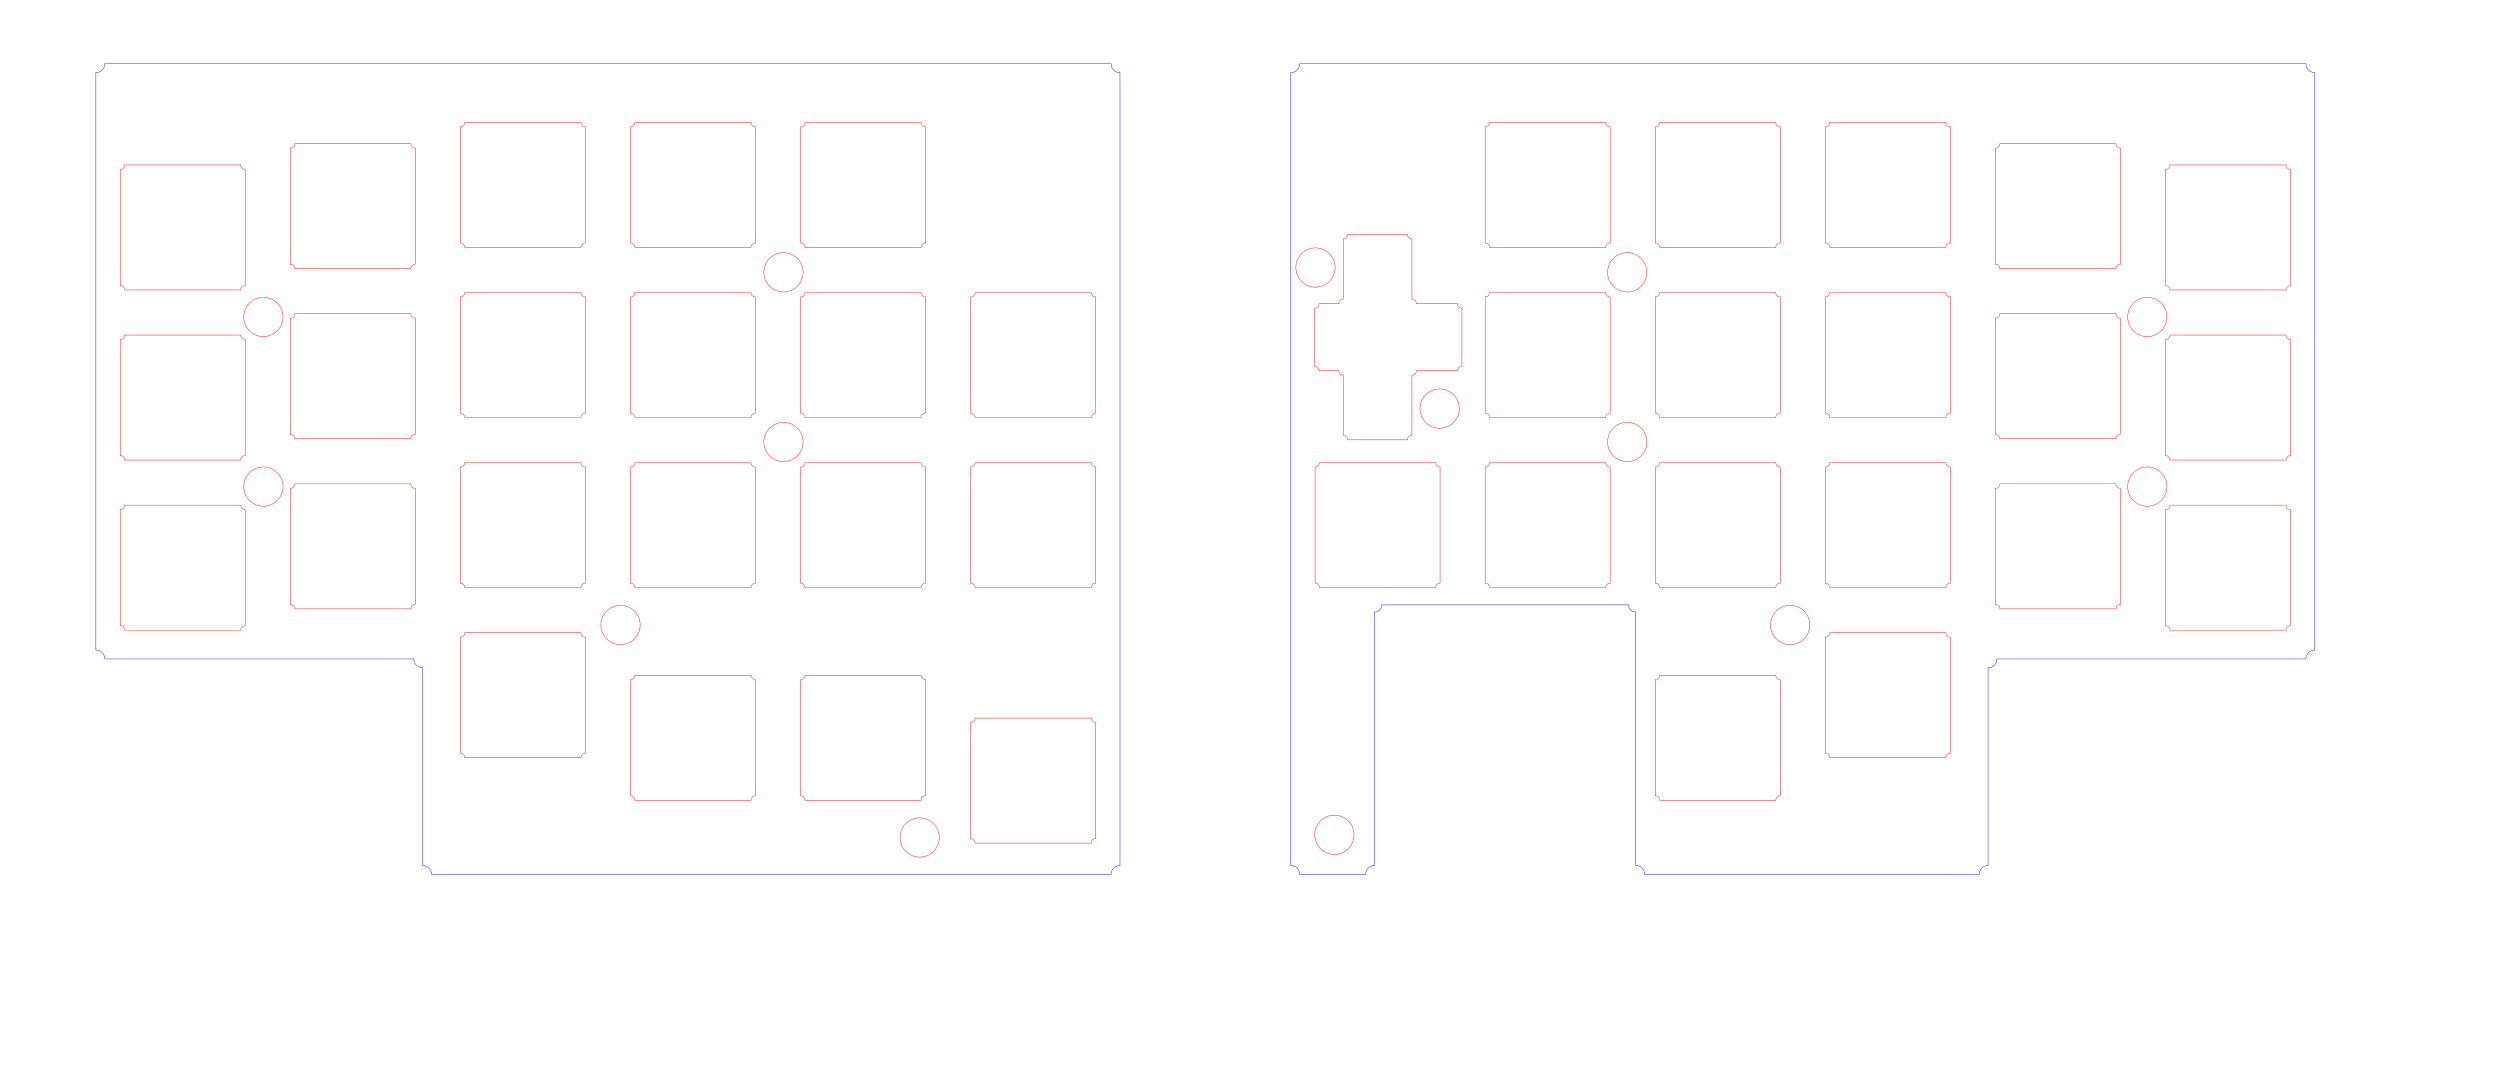
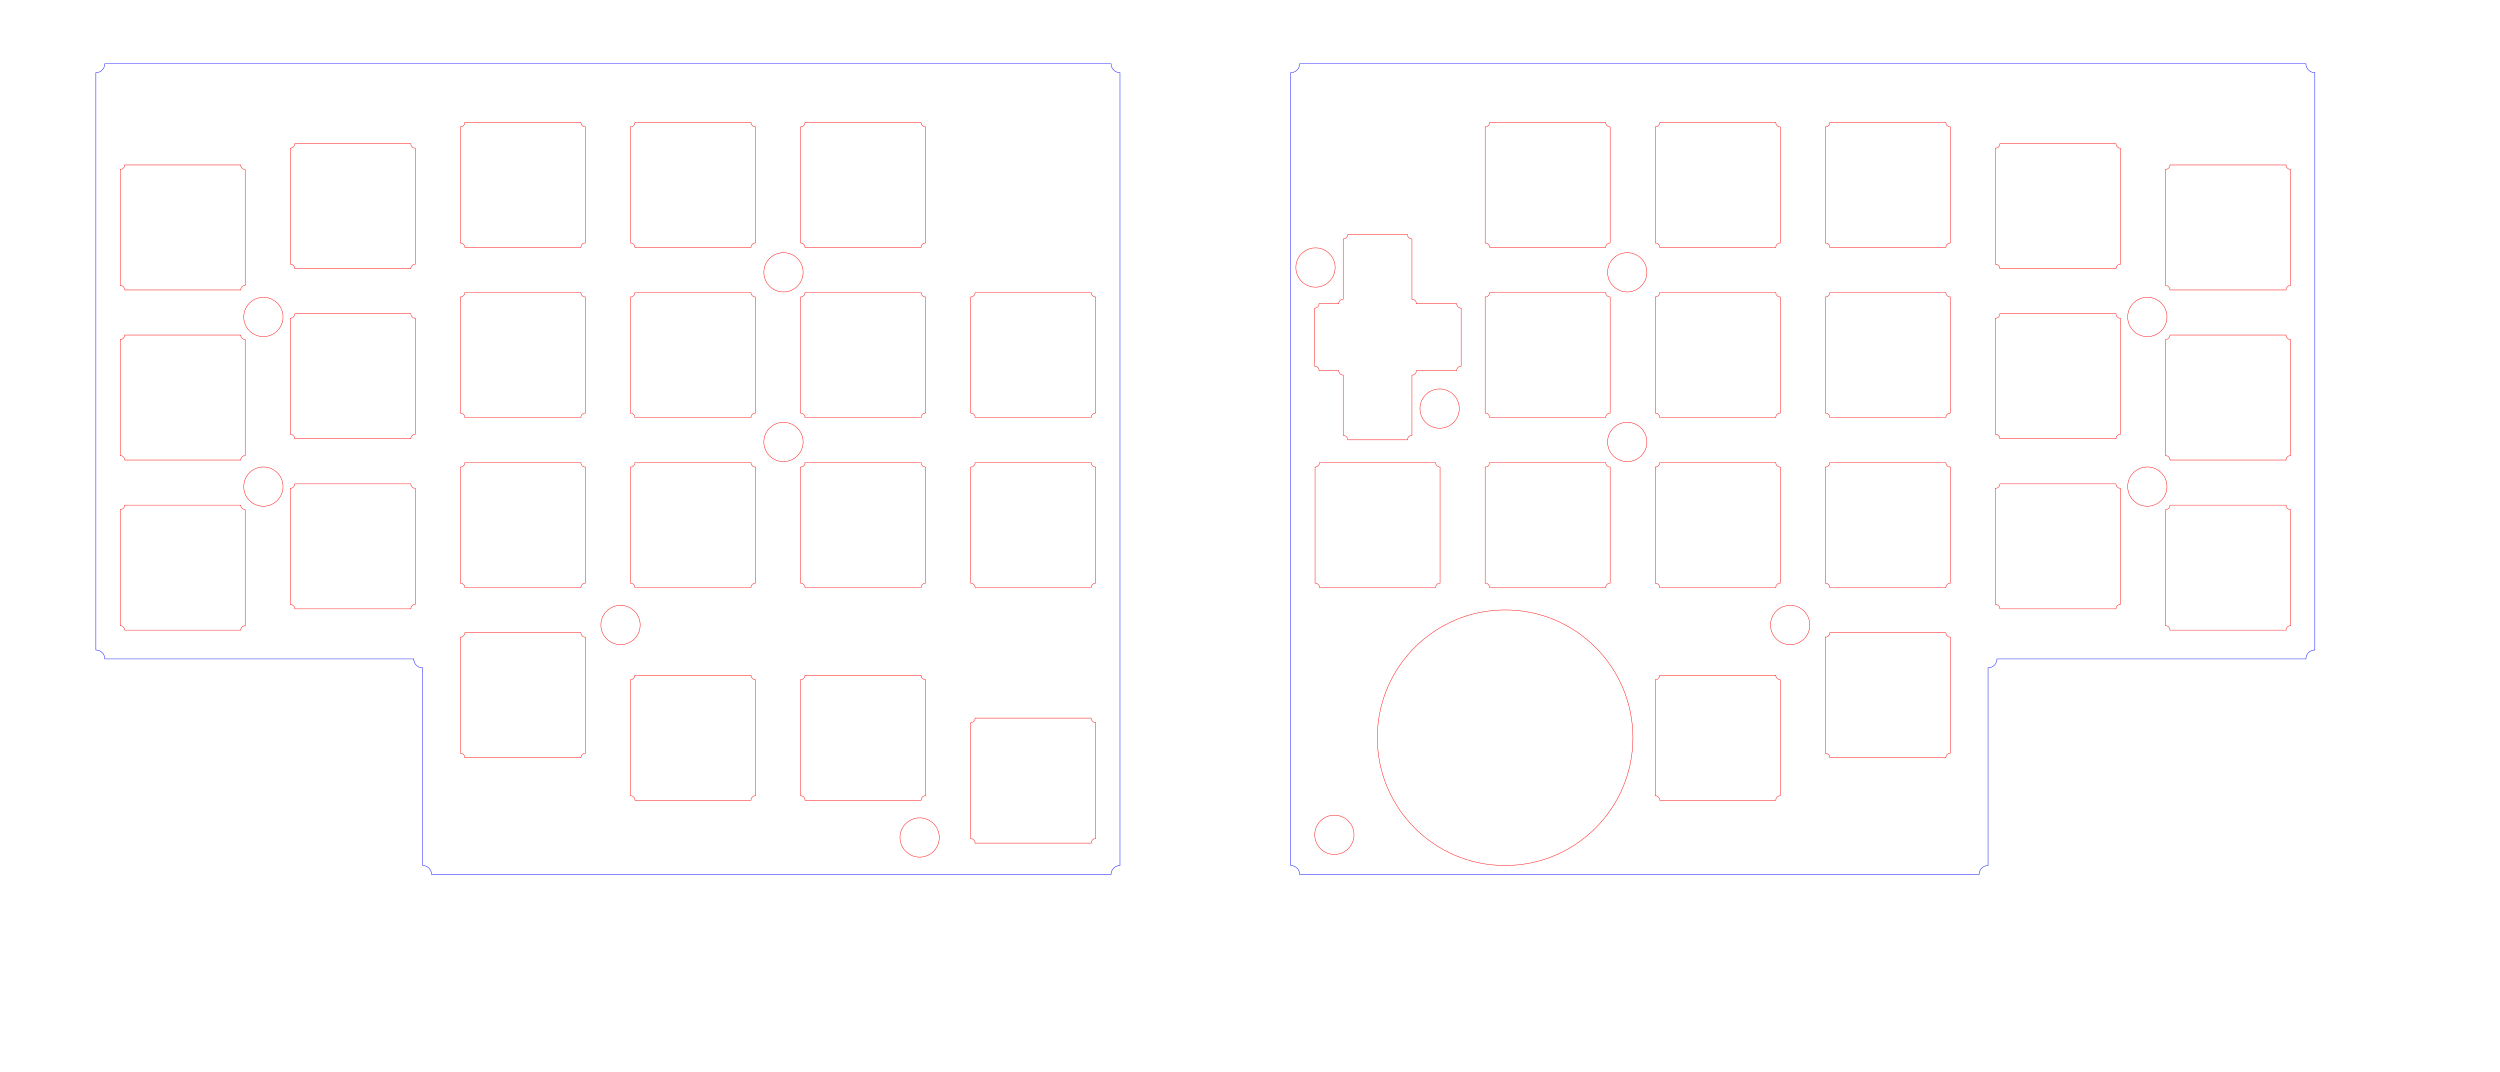
<svg xmlns="http://www.w3.org/2000/svg" version="1.1" width="280.0mm" height="120.0mm" viewBox="0 0 280.0 120.0">
  <g id="CUT2" style="fill:none;stroke:#0000ff;stroke-width:0.05">
    <path d="M 10.738 8.137 A 1 1 0 0 0 11.738 7.138 L 124.438 7.138 A 1 1 0 0 0 125.438 8.137 L 125.438 96.938 A 1 1 0 0 0 124.438 97.938 L 48.337 97.938 A 1 1 0 0 0 47.337 96.938 L 47.337 74.8 A 1 1 0 0 1 46.337 73.8 L 11.738 73.8 A 1 1 0 0 0 10.738 72.8 L 10.738 8.137 Z" />
-     <path d="M 144.562 8.137 A 1 1 0 0 0 145.562 7.138 L 258.262 7.138 A 1 1 0 0 0 259.262 8.137 L 259.262 72.8 A 1 1 0 0 0 258.262 73.8 L 223.662 73.8 A 1 1 0 0 1 222.662 74.8 L 222.662 96.938 A 1 1 0 0 0 221.662 97.938 L 184.2 97.938 A 1 1 0 0 0 183.2 96.938 L 183.2 68.55 A 0.8 0.8 0 0 1 182.4 67.75 L 154.75 67.75 A 0.8 0.8 0 0 1 153.95 68.55 L 153.95 96.938 A 1 1 0 0 0 152.95 97.938 L 145.562 97.938 A 1 1 0 0 0 144.562 96.938 L 144.562 8.137 Z" />
+     <path d="M 144.562 8.137 A 1 1 0 0 0 145.562 7.138 L 258.262 7.138 A 1 1 0 0 0 259.262 8.137 L 259.262 72.8 A 1 1 0 0 0 258.262 73.8 L 223.662 73.8 A 1 1 0 0 1 222.662 74.8 L 222.662 96.938 A 1 1 0 0 0 221.662 97.938 L 145.562 97.938 A 1 1 0 0 0 144.562 96.938 L 144.562 8.137 Z" />
  </g>
  <g id="CUT1" style="fill:none;stroke:#ff0000;stroke-width:0.05">
    <path d="M 13.463 18.975 A 0.5 0.5 0 0 0 13.963 18.475 L 26.962 18.475 A 0.5 0.5 0 0 0 27.462 18.975 L 27.462 31.975 A 0.5 0.5 0 0 0 26.962 32.475 L 13.963 32.475 A 0.5 0.5 0 0 0 13.463 31.975 L 13.463 18.975 Z" />
    <path d="M 13.463 38.025 A 0.5 0.5 0 0 0 13.963 37.525 L 26.962 37.525 A 0.5 0.5 0 0 0 27.462 38.025 L 27.462 51.025 A 0.5 0.5 0 0 0 26.962 51.525 L 13.963 51.525 A 0.5 0.5 0 0 0 13.463 51.025 L 13.463 38.025 Z" />
    <path d="M 13.463 57.075 A 0.5 0.5 0 0 0 13.963 56.575 L 26.962 56.575 A 0.5 0.5 0 0 0 27.462 57.075 L 27.462 70.075 A 0.5 0.5 0 0 0 26.962 70.575 L 13.963 70.575 A 0.5 0.5 0 0 0 13.463 70.075 L 13.463 57.075 Z" />
    <path d="M 32.513 16.594 A 0.5 0.5 0 0 0 33.013 16.094 L 46.013 16.094 A 0.5 0.5 0 0 0 46.513 16.594 L 46.513 29.594 A 0.5 0.5 0 0 0 46.013 30.094 L 33.013 30.094 A 0.5 0.5 0 0 0 32.513 29.594 L 32.513 16.594 Z" />
    <path d="M 32.513 35.644 A 0.5 0.5 0 0 0 33.013 35.144 L 46.013 35.144 A 0.5 0.5 0 0 0 46.513 35.644 L 46.513 48.644 A 0.5 0.5 0 0 0 46.013 49.144 L 33.013 49.144 A 0.5 0.5 0 0 0 32.513 48.644 L 32.513 35.644 Z" />
    <path d="M 32.513 54.694 A 0.5 0.5 0 0 0 33.013 54.194 L 46.013 54.194 A 0.5 0.5 0 0 0 46.513 54.694 L 46.513 67.694 A 0.5 0.5 0 0 0 46.013 68.194 L 33.013 68.194 A 0.5 0.5 0 0 0 32.513 67.694 L 32.513 54.694 Z" />
    <path d="M 51.562 14.213 A 0.5 0.5 0 0 0 52.062 13.713 L 65.062 13.713 A 0.5 0.5 0 0 0 65.562 14.213 L 65.562 27.212 A 0.5 0.5 0 0 0 65.062 27.712 L 52.062 27.712 A 0.5 0.5 0 0 0 51.562 27.212 L 51.562 14.213 Z" />
    <path d="M 51.562 33.263 A 0.5 0.5 0 0 0 52.062 32.763 L 65.062 32.763 A 0.5 0.5 0 0 0 65.562 33.263 L 65.562 46.263 A 0.5 0.5 0 0 0 65.062 46.763 L 52.062 46.763 A 0.5 0.5 0 0 0 51.562 46.263 L 51.562 33.263 Z" />
    <path d="M 51.562 52.312 A 0.5 0.5 0 0 0 52.062 51.812 L 65.062 51.812 A 0.5 0.5 0 0 0 65.562 52.312 L 65.562 65.312 A 0.5 0.5 0 0 0 65.062 65.812 L 52.062 65.812 A 0.5 0.5 0 0 0 51.562 65.312 L 51.562 52.312 Z" />
    <path d="M 70.612 14.213 A 0.5 0.5 0 0 0 71.112 13.713 L 84.112 13.713 A 0.5 0.5 0 0 0 84.612 14.213 L 84.612 27.212 A 0.5 0.5 0 0 0 84.112 27.712 L 71.112 27.712 A 0.5 0.5 0 0 0 70.612 27.212 L 70.612 14.213 Z" />
    <path d="M 70.612 33.263 A 0.5 0.5 0 0 0 71.112 32.763 L 84.112 32.763 A 0.5 0.5 0 0 0 84.612 33.263 L 84.612 46.263 A 0.5 0.5 0 0 0 84.112 46.763 L 71.112 46.763 A 0.5 0.5 0 0 0 70.612 46.263 L 70.612 33.263 Z" />
    <path d="M 70.612 52.312 A 0.5 0.5 0 0 0 71.112 51.812 L 84.112 51.812 A 0.5 0.5 0 0 0 84.612 52.312 L 84.612 65.312 A 0.5 0.5 0 0 0 84.112 65.812 L 71.112 65.812 A 0.5 0.5 0 0 0 70.612 65.312 L 70.612 52.312 Z" />
    <path d="M 89.662 14.213 A 0.5 0.5 0 0 0 90.162 13.713 L 103.162 13.713 A 0.5 0.5 0 0 0 103.662 14.213 L 103.662 27.212 A 0.5 0.5 0 0 0 103.162 27.712 L 90.162 27.712 A 0.5 0.5 0 0 0 89.662 27.212 L 89.662 14.213 Z" />
    <path d="M 89.662 33.263 A 0.5 0.5 0 0 0 90.162 32.763 L 103.162 32.763 A 0.5 0.5 0 0 0 103.662 33.263 L 103.662 46.263 A 0.5 0.5 0 0 0 103.162 46.763 L 90.162 46.763 A 0.5 0.5 0 0 0 89.662 46.263 L 89.662 33.263 Z" />
    <path d="M 89.662 52.312 A 0.5 0.5 0 0 0 90.162 51.812 L 103.162 51.812 A 0.5 0.5 0 0 0 103.662 52.312 L 103.662 65.312 A 0.5 0.5 0 0 0 103.162 65.812 L 90.162 65.812 A 0.5 0.5 0 0 0 89.662 65.312 L 89.662 52.312 Z" />
    <path d="M 108.713 33.263 A 0.5 0.5 0 0 0 109.213 32.763 L 122.213 32.763 A 0.5 0.5 0 0 0 122.713 33.263 L 122.713 46.263 A 0.5 0.5 0 0 0 122.213 46.763 L 109.213 46.763 A 0.5 0.5 0 0 0 108.713 46.263 L 108.713 33.263 Z" />
    <path d="M 108.713 52.312 A 0.5 0.5 0 0 0 109.213 51.812 L 122.213 51.812 A 0.5 0.5 0 0 0 122.713 52.312 L 122.713 65.312 A 0.5 0.5 0 0 0 122.213 65.812 L 109.213 65.812 A 0.5 0.5 0 0 0 108.713 65.312 L 108.713 52.312 Z" />
    <path d="M 51.562 71.362 A 0.5 0.5 0 0 0 52.062 70.862 L 65.062 70.862 A 0.5 0.5 0 0 0 65.562 71.362 L 65.562 84.362 A 0.5 0.5 0 0 0 65.062 84.862 L 52.062 84.862 A 0.5 0.5 0 0 0 51.562 84.362 L 51.562 71.362 Z" />
    <path d="M 70.612 76.125 A 0.5 0.5 0 0 0 71.112 75.625 L 84.112 75.625 A 0.5 0.5 0 0 0 84.612 76.125 L 84.612 89.125 A 0.5 0.5 0 0 0 84.112 89.625 L 71.112 89.625 A 0.5 0.5 0 0 0 70.612 89.125 L 70.612 76.125 Z" />
    <path d="M 89.662 76.125 A 0.5 0.5 0 0 0 90.162 75.625 L 103.162 75.625 A 0.5 0.5 0 0 0 103.662 76.125 L 103.662 89.125 A 0.5 0.5 0 0 0 103.162 89.625 L 90.162 89.625 A 0.5 0.5 0 0 0 89.662 89.125 L 89.662 76.125 Z" />
    <path d="M 108.713 80.925 A 0.5 0.5 0 0 0 109.213 80.425 L 122.213 80.425 A 0.5 0.5 0 0 0 122.713 80.925 L 122.713 93.925 A 0.5 0.5 0 0 0 122.213 94.425 L 109.213 94.425 A 0.5 0.5 0 0 0 108.713 93.925 L 108.713 80.925 Z" />
    <path d="M 85.55 30.5 A 2.2 2.2 0 1 0 89.95 30.5 A 2.2 2.2 0 1 0 85.55 30.5 Z" />
    <path d="M 27.3 35.5 A 2.2 2.2 0 1 0 31.7 35.5 A 2.2 2.2 0 1 0 27.3 35.5 Z" />
    <path d="M 27.3 54.5 A 2.2 2.2 0 1 0 31.7 54.5 A 2.2 2.2 0 1 0 27.3 54.5 Z" />
    <path d="M 85.55 49.5 A 2.2 2.2 0 1 0 89.95 49.5 A 2.2 2.2 0 1 0 85.55 49.5 Z" />
    <path d="M 100.8 93.8 A 2.2 2.2 0 1 0 105.2 93.8 A 2.2 2.2 0 1 0 100.8 93.8 Z" />
    <path d="M 67.3 70 A 2.2 2.2 0 1 0 71.7 70 A 2.2 2.2 0 1 0 67.3 70 Z" />
    <path d="M 242.537 18.975 A 0.5 0.5 0 0 0 243.037 18.475 L 256.038 18.475 A 0.5 0.5 0 0 0 256.538 18.975 L 256.538 31.975 A 0.5 0.5 0 0 0 256.038 32.475 L 243.037 32.475 A 0.5 0.5 0 0 0 242.537 31.975 L 242.537 18.975 Z" />
    <path d="M 242.537 38.025 A 0.5 0.5 0 0 0 243.037 37.525 L 256.038 37.525 A 0.5 0.5 0 0 0 256.538 38.025 L 256.538 51.025 A 0.5 0.5 0 0 0 256.038 51.525 L 243.037 51.525 A 0.5 0.5 0 0 0 242.537 51.025 L 242.537 38.025 Z" />
    <path d="M 242.537 57.075 A 0.5 0.5 0 0 0 243.037 56.575 L 256.038 56.575 A 0.5 0.5 0 0 0 256.538 57.075 L 256.538 70.075 A 0.5 0.5 0 0 0 256.038 70.575 L 243.037 70.575 A 0.5 0.5 0 0 0 242.537 70.075 L 242.537 57.075 Z" />
    <path d="M 223.488 16.594 A 0.5 0.5 0 0 0 223.988 16.094 L 236.988 16.094 A 0.5 0.5 0 0 0 237.488 16.594 L 237.488 29.594 A 0.5 0.5 0 0 0 236.988 30.094 L 223.988 30.094 A 0.5 0.5 0 0 0 223.488 29.594 L 223.488 16.594 Z" />
    <path d="M 223.488 35.644 A 0.5 0.5 0 0 0 223.988 35.144 L 236.988 35.144 A 0.5 0.5 0 0 0 237.488 35.644 L 237.488 48.644 A 0.5 0.5 0 0 0 236.988 49.144 L 223.988 49.144 A 0.5 0.5 0 0 0 223.488 48.644 L 223.488 35.644 Z" />
    <path d="M 223.488 54.694 A 0.5 0.5 0 0 0 223.988 54.194 L 236.988 54.194 A 0.5 0.5 0 0 0 237.488 54.694 L 237.488 67.694 A 0.5 0.5 0 0 0 236.988 68.194 L 223.988 68.194 A 0.5 0.5 0 0 0 223.488 67.694 L 223.488 54.694 Z" />
    <path d="M 204.438 14.213 A 0.5 0.5 0 0 0 204.938 13.713 L 217.938 13.713 A 0.5 0.5 0 0 0 218.438 14.213 L 218.438 27.212 A 0.5 0.5 0 0 0 217.938 27.712 L 204.938 27.712 A 0.5 0.5 0 0 0 204.438 27.212 L 204.438 14.213 Z" />
    <path d="M 204.438 33.263 A 0.5 0.5 0 0 0 204.938 32.763 L 217.938 32.763 A 0.5 0.5 0 0 0 218.438 33.263 L 218.438 46.263 A 0.5 0.5 0 0 0 217.938 46.763 L 204.938 46.763 A 0.5 0.5 0 0 0 204.438 46.263 L 204.438 33.263 Z" />
    <path d="M 204.438 52.312 A 0.5 0.5 0 0 0 204.938 51.812 L 217.938 51.812 A 0.5 0.5 0 0 0 218.438 52.312 L 218.438 65.312 A 0.5 0.5 0 0 0 217.938 65.812 L 204.938 65.812 A 0.5 0.5 0 0 0 204.438 65.312 L 204.438 52.312 Z" />
    <path d="M 185.387 14.213 A 0.5 0.5 0 0 0 185.887 13.713 L 198.887 13.713 A 0.5 0.5 0 0 0 199.387 14.213 L 199.387 27.212 A 0.5 0.5 0 0 0 198.887 27.712 L 185.887 27.712 A 0.5 0.5 0 0 0 185.387 27.212 L 185.387 14.213 Z" />
    <path d="M 185.387 33.263 A 0.5 0.5 0 0 0 185.887 32.763 L 198.887 32.763 A 0.5 0.5 0 0 0 199.387 33.263 L 199.387 46.263 A 0.5 0.5 0 0 0 198.887 46.763 L 185.887 46.763 A 0.5 0.5 0 0 0 185.387 46.263 L 185.387 33.263 Z" />
    <path d="M 185.387 52.312 A 0.5 0.5 0 0 0 185.887 51.812 L 198.887 51.812 A 0.5 0.5 0 0 0 199.387 52.312 L 199.387 65.312 A 0.5 0.5 0 0 0 198.887 65.812 L 185.887 65.812 A 0.5 0.5 0 0 0 185.387 65.312 L 185.387 52.312 Z" />
    <path d="M 166.338 14.213 A 0.5 0.5 0 0 0 166.838 13.713 L 179.838 13.713 A 0.5 0.5 0 0 0 180.338 14.213 L 180.338 27.212 A 0.5 0.5 0 0 0 179.838 27.712 L 166.838 27.712 A 0.5 0.5 0 0 0 166.338 27.212 L 166.338 14.213 Z" />
    <path d="M 166.338 33.263 A 0.5 0.5 0 0 0 166.838 32.763 L 179.838 32.763 A 0.5 0.5 0 0 0 180.338 33.263 L 180.338 46.263 A 0.5 0.5 0 0 0 179.838 46.763 L 166.838 46.763 A 0.5 0.5 0 0 0 166.338 46.263 L 166.338 33.263 Z" />
    <path d="M 166.338 52.312 A 0.5 0.5 0 0 0 166.838 51.812 L 179.838 51.812 A 0.5 0.5 0 0 0 180.338 52.312 L 180.338 65.312 A 0.5 0.5 0 0 0 179.838 65.812 L 166.838 65.812 A 0.5 0.5 0 0 0 166.338 65.312 L 166.338 52.312 Z" />
    <path d="M 147.287 52.312 A 0.5 0.5 0 0 0 147.787 51.812 L 160.787 51.812 A 0.5 0.5 0 0 0 161.287 52.312 L 161.287 65.312 A 0.5 0.5 0 0 0 160.787 65.812 L 147.787 65.812 A 0.5 0.5 0 0 0 147.287 65.312 L 147.287 52.312 Z" />
    <path d="M 185.387 76.125 A 0.5 0.5 0 0 0 185.887 75.625 L 198.887 75.625 A 0.5 0.5 0 0 0 199.387 76.125 L 199.387 89.125 A 0.5 0.5 0 0 0 198.887 89.625 L 185.887 89.625 A 0.5 0.5 0 0 0 185.387 89.125 L 185.387 76.125 Z" />
    <path d="M 204.438 71.362 A 0.5 0.5 0 0 0 204.938 70.862 L 217.938 70.862 A 0.5 0.5 0 0 0 218.438 71.362 L 218.438 84.362 A 0.5 0.5 0 0 0 217.938 84.862 L 204.938 84.862 A 0.5 0.5 0 0 0 204.438 84.362 L 204.438 71.362 Z" />
-     <path d="M 150.438 26.762 A 0.5 0.5 0 0 0 150.938 26.262 L 157.637 26.262 A 0.5 0.5 0 0 0 158.137 26.762 L 158.137 33.513 A 0.5 0.5 0 0 1 158.637 34.013 L 163.238 34.013 A 0.5 0.5 0 0 0 163.738 34.513 L 163.738 41.013 A 0.5 0.5 0 0 0 163.238 41.513 L 158.637 41.513 A 0.5 0.5 0 0 1 158.137 42.013 L 158.137 48.763 A 0.5 0.5 0 0 0 157.637 49.263 L 150.938 49.263 A 0.5 0.5 0 0 0 150.438 48.763 L 150.438 42.013 A 0.5 0.5 0 0 1 149.938 41.513 L 147.738 41.513 A 0.5 0.5 0 0 0 147.238 41.013 L 147.238 34.513 A 0.5 0.5 0 0 0 147.738 34.013 L 149.938 34.013 A 0.5 0.5 0 0 1 150.438 33.513 L 150.438 26.762 Z" />
+     <path d="M 150.438 26.762 A 0.5 0.5 0 0 0 150.938 26.262 L 157.637 26.262 A 0.5 0.5 0 0 0 158.137 26.762 L 158.137 33.513 A 0.5 0.5 0 0 1 158.637 34.013 L 163.148 34.013 A 0.5 0.5 0 0 0 163.648 34.513 L 163.648 41.013 A 0.5 0.5 0 0 0 163.148 41.513 L 158.637 41.513 A 0.5 0.5 0 0 1 158.137 42.013 L 158.137 48.763 A 0.5 0.5 0 0 0 157.637 49.263 L 150.938 49.263 A 0.5 0.5 0 0 0 150.438 48.763 L 150.438 42.013 A 0.5 0.5 0 0 1 149.938 41.513 L 147.738 41.513 A 0.5 0.5 0 0 0 147.238 41.013 L 147.238 34.513 A 0.5 0.5 0 0 0 147.738 34.013 L 149.938 34.013 A 0.5 0.5 0 0 1 150.438 33.513 L 150.438 26.762 Z" />
    <path d="M 180.05 30.5 A 2.2 2.2 0 1 0 184.45 30.5 A 2.2 2.2 0 1 0 180.05 30.5 Z" />
    <path d="M 238.3 35.5 A 2.2 2.2 0 1 0 242.7 35.5 A 2.2 2.2 0 1 0 238.3 35.5 Z" />
    <path d="M 238.3 54.5 A 2.2 2.2 0 1 0 242.7 54.5 A 2.2 2.2 0 1 0 238.3 54.5 Z" />
    <path d="M 180.05 49.5 A 2.2 2.2 0 1 0 184.45 49.5 A 2.2 2.2 0 1 0 180.05 49.5 Z" />
    <path d="M 147.25 93.5 A 2.2 2.2 0 1 0 151.65 93.5 A 2.2 2.2 0 1 0 147.25 93.5 Z" />
    <path d="M 198.3 70 A 2.2 2.2 0 1 0 202.7 70 A 2.2 2.2 0 1 0 198.3 70 Z" />
    <path d="M 145.137 29.962 A 2.2 2.2 0 1 0 149.537 29.962 A 2.2 2.2 0 1 0 145.137 29.962 Z" />
    <path d="M 159.037 45.763 A 2.2 2.2 0 1 0 163.438 45.763 A 2.2 2.2 0 1 0 159.037 45.763 Z" />
+     <path d="M 154.262 82.625 A 14.312 14.312 0 1 0 182.887 82.625 A 14.312 14.312 0 1 0 154.262 82.625 Z" />
  </g>
</svg>
